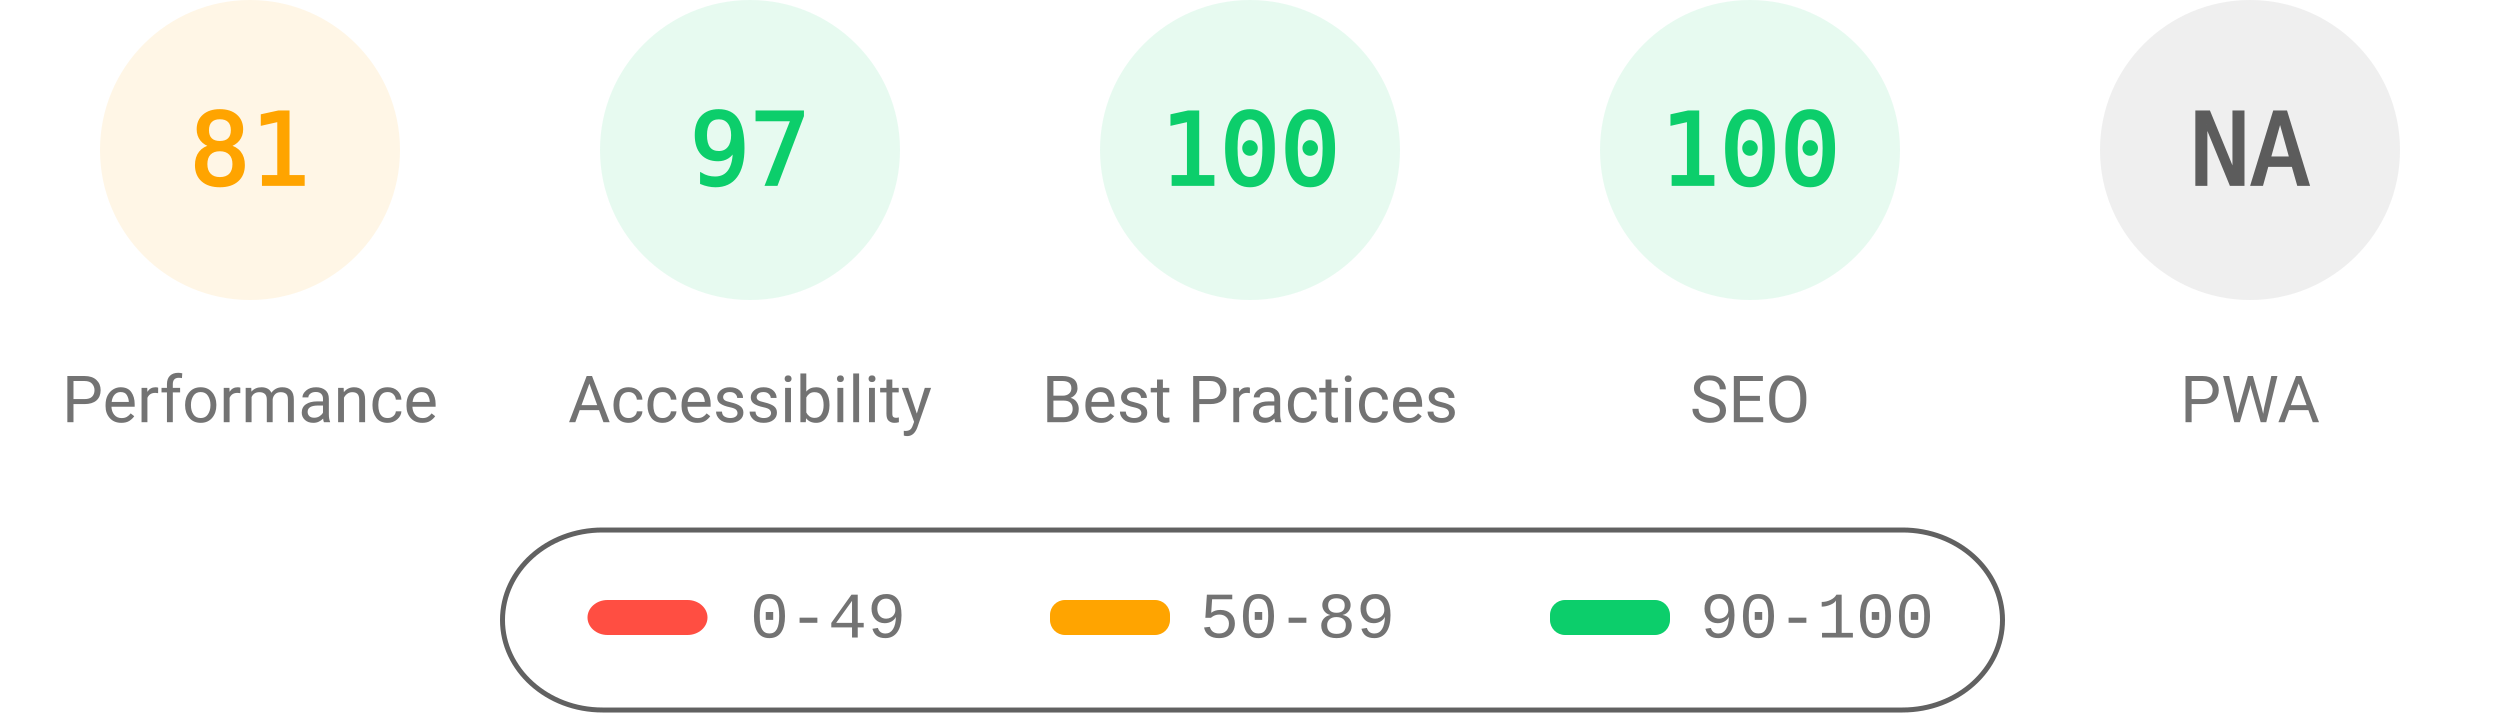
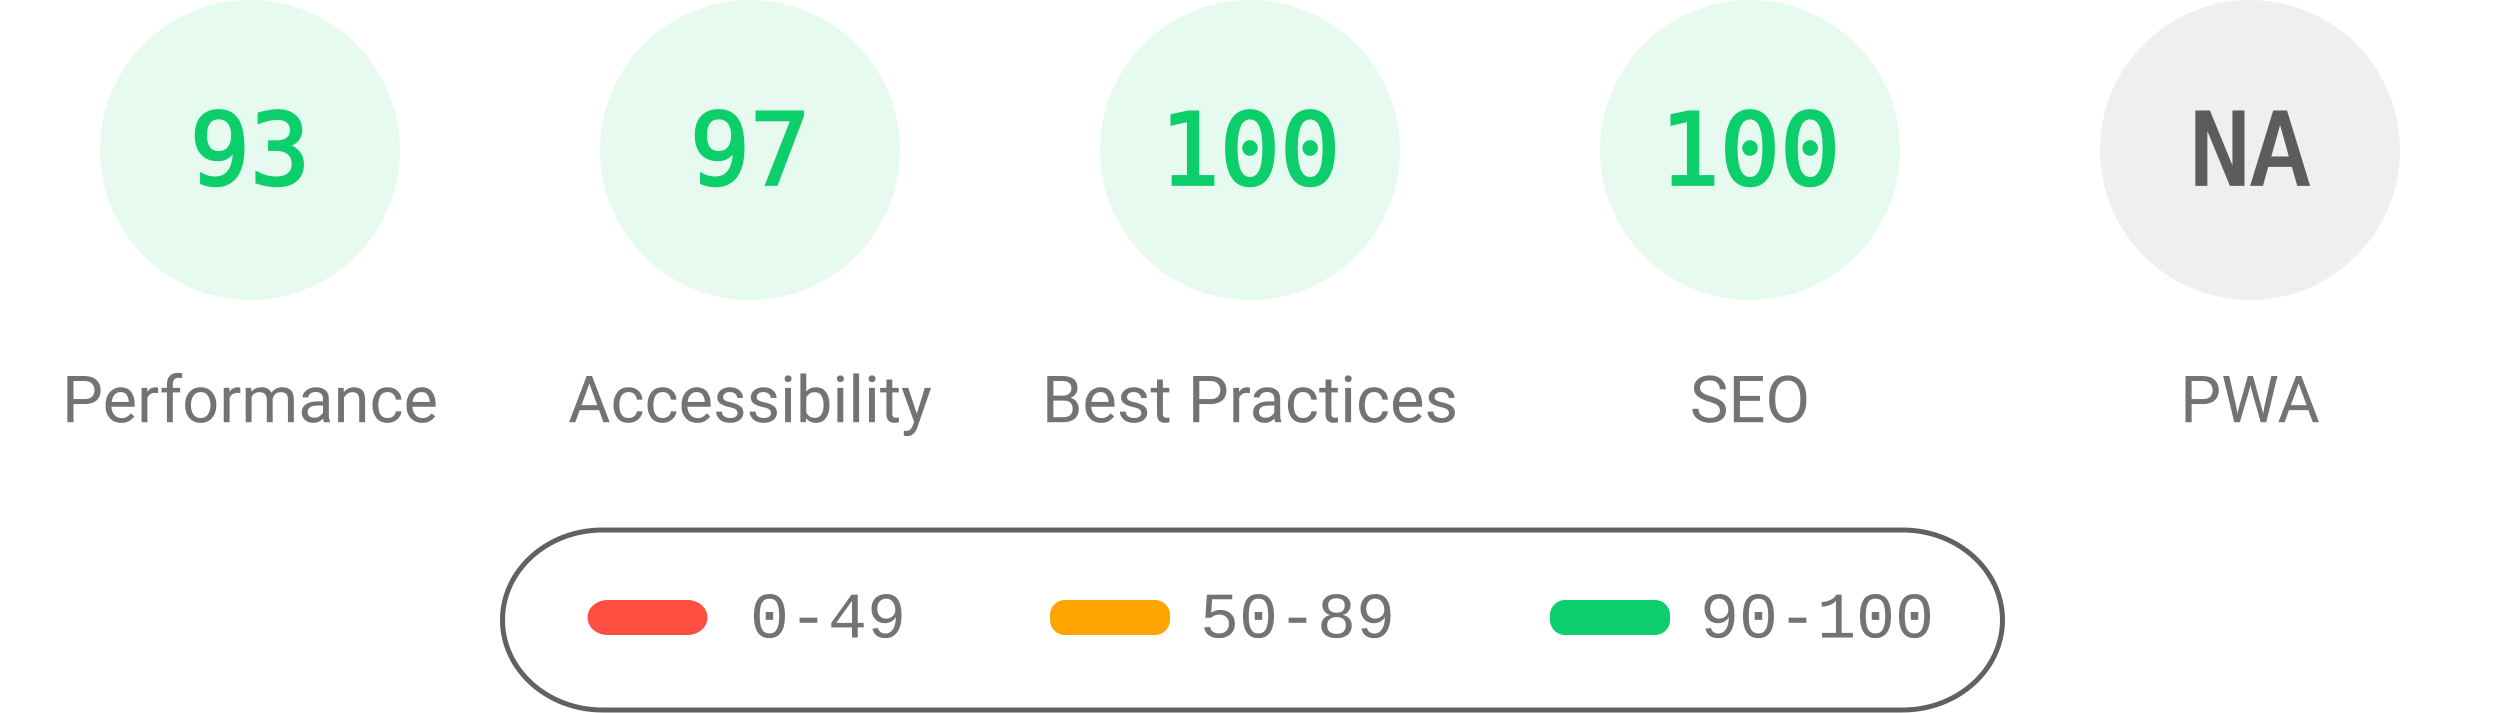
<svg xmlns="http://www.w3.org/2000/svg" fill="none" width="1000" height="285">
  <style>.gauge-base{opacity:.1}.gauge-arc{fill:none;animation-delay:250ms;stroke-linecap:round;transform:rotate(-90deg);transform-origin:100px 60px;animation:load-gauge 1s ease forwards}.guage-text{font-size:40px;font-family:monospace;text-align:center}.guage-red{color:#ff4e42;fill:#ff4e42;stroke:#ff4e42}.guage-orange{color:#ffa400;fill:#ffa400;stroke:#ffa400}.guage-green{color:#0cce6b;fill:#0cce6b;stroke:#0cce6b}.guage-undefined{color:#5c5c5c;fill:#5c5c5c;stroke:#5c5c5c}.guage-title{color:#737373;fill:#737373;stroke:none;font-size:26px;line-height:26px;font-family:Roboto,Halvetica,Arial,sans-serif}@keyframes load-gauge{from{stroke-dasharray:0 352.858}}</style>
-   <svg class="guage-div guage-perf guage-orange" viewBox="0 0 200 200" width="200" height="200">
+   <svg class="guage-div guage-perf guage-green" viewBox="0 0 200 200" width="200" height="200">
    <circle class="gauge-base" r="56" cx="100" cy="60" stroke-width="8" />
-     <circle class="gauge-arc guage-arc-1" r="56" cx="100" cy="60" stroke-width="8" style="stroke-dasharray:285.005,351.858" />
-     <text class="guage-text" x="100" y="60" alignment-baseline="central" dominant-baseline="central" text-anchor="middle">81</text>
+     <circle class="gauge-arc guage-arc-1" r="56" cx="100" cy="60" stroke-width="8" style="stroke-dasharray:327.228,351.858" />
+     <text class="guage-text" x="100" y="60" alignment-baseline="central" dominant-baseline="central" text-anchor="middle">93</text>
    <text class="guage-title" x="100" y="160" alignment-baseline="central" dominant-baseline="central" text-anchor="middle">Performance</text>
  </svg>
  <svg class="guage-div guage-acc guage-green" viewBox="0 0 200 200" width="200" height="200" x="200">
    <circle class="gauge-base" r="56" cx="100" cy="60" stroke-width="8" />
    <circle class="gauge-arc guage-arc-2" r="56" cx="100" cy="60" stroke-width="8" style="stroke-dasharray:341.302,351.858" />
    <text class="guage-text" x="100" y="60" alignment-baseline="central" dominant-baseline="central" text-anchor="middle">97</text>
    <text class="guage-title" x="100" y="160" alignment-baseline="central" dominant-baseline="central" text-anchor="middle">Accessibility</text>
  </svg>
  <svg class="guage-div guage-best guage-green" viewBox="0 0 200 200" width="200" height="200" x="400">
    <circle class="gauge-base" r="56" cx="100" cy="60" stroke-width="8" />
    <circle class="gauge-arc guage-arc-3" r="56" cx="100" cy="60" stroke-width="8" style="stroke-dasharray:351.858,351.858" />
    <text class="guage-text" x="100" y="60" alignment-baseline="central" dominant-baseline="central" text-anchor="middle">100</text>
    <text class="guage-title" x="100" y="160" alignment-baseline="central" dominant-baseline="central" text-anchor="middle">Best Practices</text>
  </svg>
  <svg class="guage-div guage-seo guage-green" viewBox="0 0 200 200" width="200" height="200" x="600">
    <circle class="gauge-base" r="56" cx="100" cy="60" stroke-width="8" />
    <circle class="gauge-arc guage-arc-4" r="56" cx="100" cy="60" stroke-width="8" style="stroke-dasharray:351.858,351.858" />
    <text class="guage-text" x="100" y="60" alignment-baseline="central" dominant-baseline="central" text-anchor="middle">100</text>
    <text class="guage-title" x="100" y="160" alignment-baseline="central" dominant-baseline="central" text-anchor="middle">SEO</text>
  </svg>
  <svg class="guage-div guage-pwa guage-undefined" viewBox="0 0 200 200" width="200" height="200" x="800">
    <circle class="gauge-base" r="56" cx="100" cy="60" stroke-width="8" />
    <circle class="gauge-arc guage-arc-4" r="56" cx="100" cy="60" stroke-width="8" style="stroke-dasharray:351.858,351.858" />
    <text class="guage-text" x="100" y="60" alignment-baseline="central" dominant-baseline="central" text-anchor="middle">NA</text>
    <text class="guage-title" x="100" y="160" alignment-baseline="central" dominant-baseline="central" text-anchor="middle">PWA</text>
  </svg>
  <svg width="604" height="76" x="200" y="210">
    <path fill="none" id="canvas_background" d="M-1-1h604v80H-1z" />
    <rect fill-opacity="0" stroke="#616161" stroke-width="2" rx="40" id="svg_2" height="72" width="600" y="2" x="1" fill="#000" />
    <rect stroke="#000" rx="8" id="svg_3" height="14" width="48" y="30" x="35" stroke-opacity="null" stroke-width="0" fill="#ff4e42" />
    <rect stroke="#000" rx="6" id="svg_4" height="14" width="48" y="30" x="220" stroke-opacity="null" stroke-width="0" fill="#ffa400" />
    <rect stroke="#000" rx="6" id="svg_5" height="14" width="48" y="30" x="420" stroke-opacity="null" stroke-width="0" fill="#0cce6b" />
    <text xml:space="preserve" text-anchor="start" font-family="'Courier New', Courier, monospace" font-size="26" id="svg_6" y="45" x="100" stroke-opacity="null" stroke-width="0" stroke="#000" fill="#737373">0-49</text>
    <text xml:space="preserve" text-anchor="start" font-family="'Courier New', Courier, monospace" font-size="26" id="svg_7" y="45" x="280" stroke-opacity="null" stroke-width="0" stroke="#000" fill="#737373">50-89</text>
    <text xml:space="preserve" text-anchor="start" font-family="'Courier New', Courier, monospace" font-size="26" id="svg_8" y="45" x="480" stroke-opacity="null" stroke-width="0" stroke="#000" fill="#737373">90-100</text>
  </svg>
</svg>
